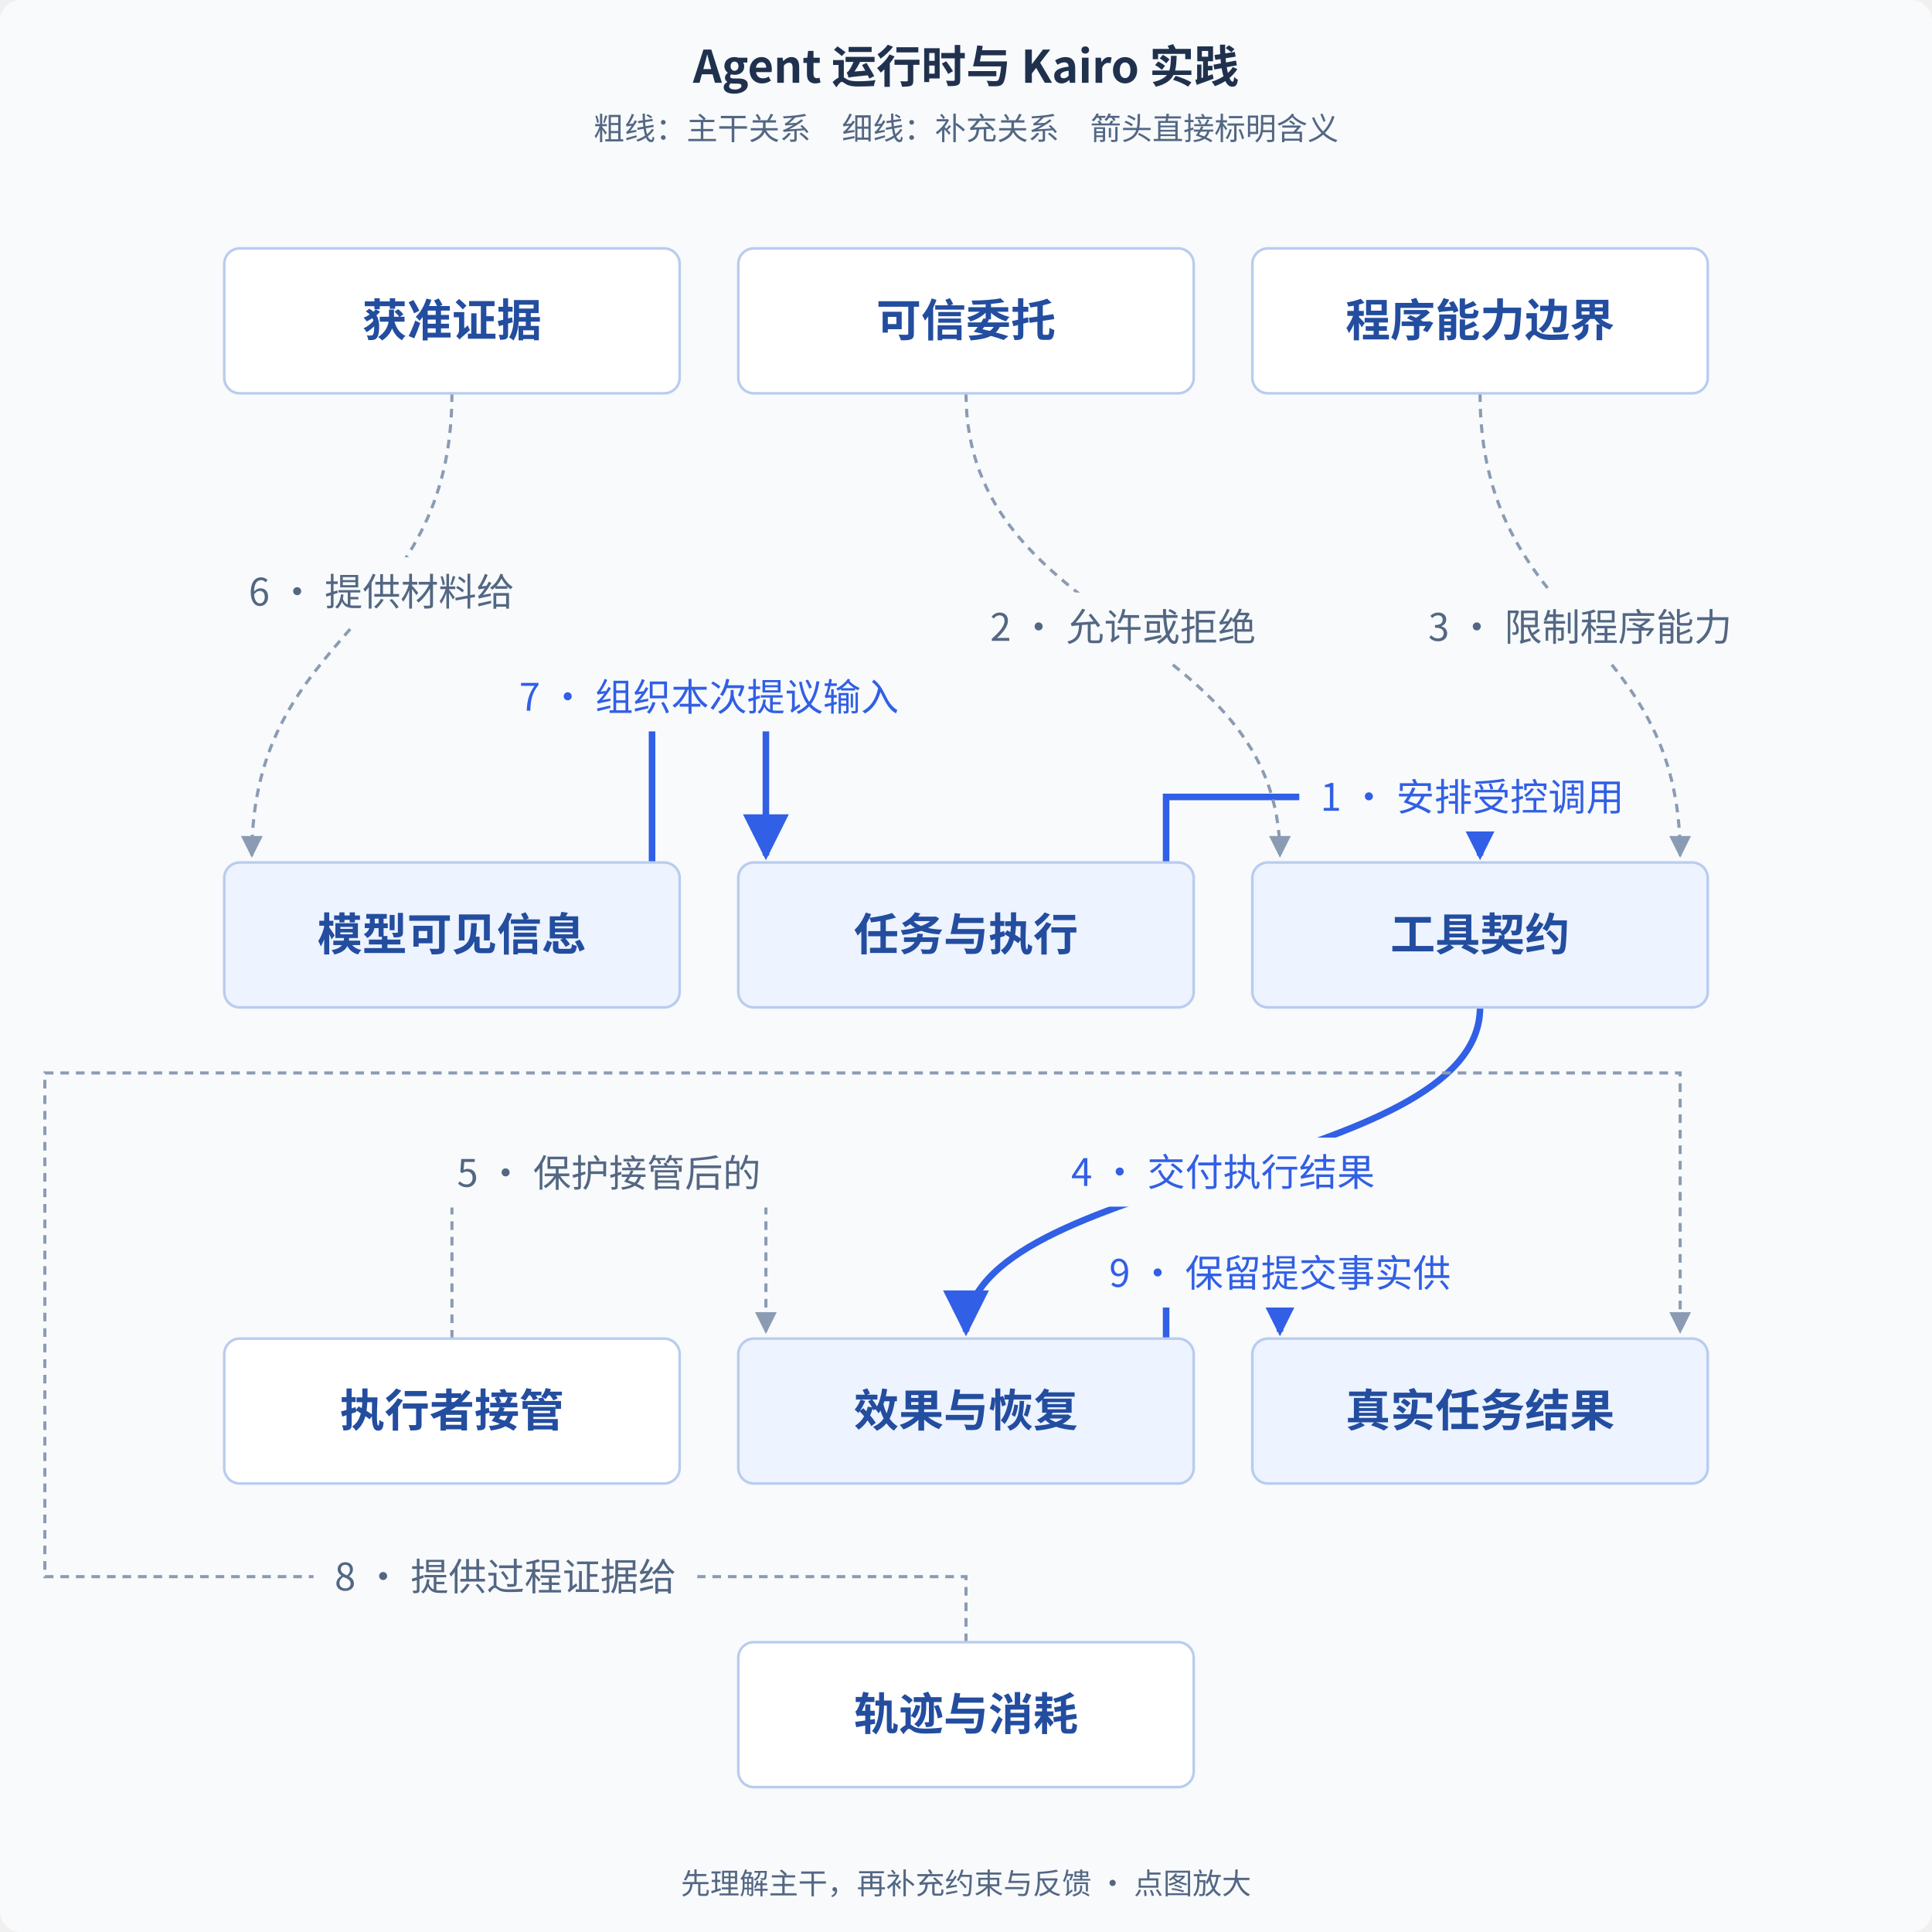
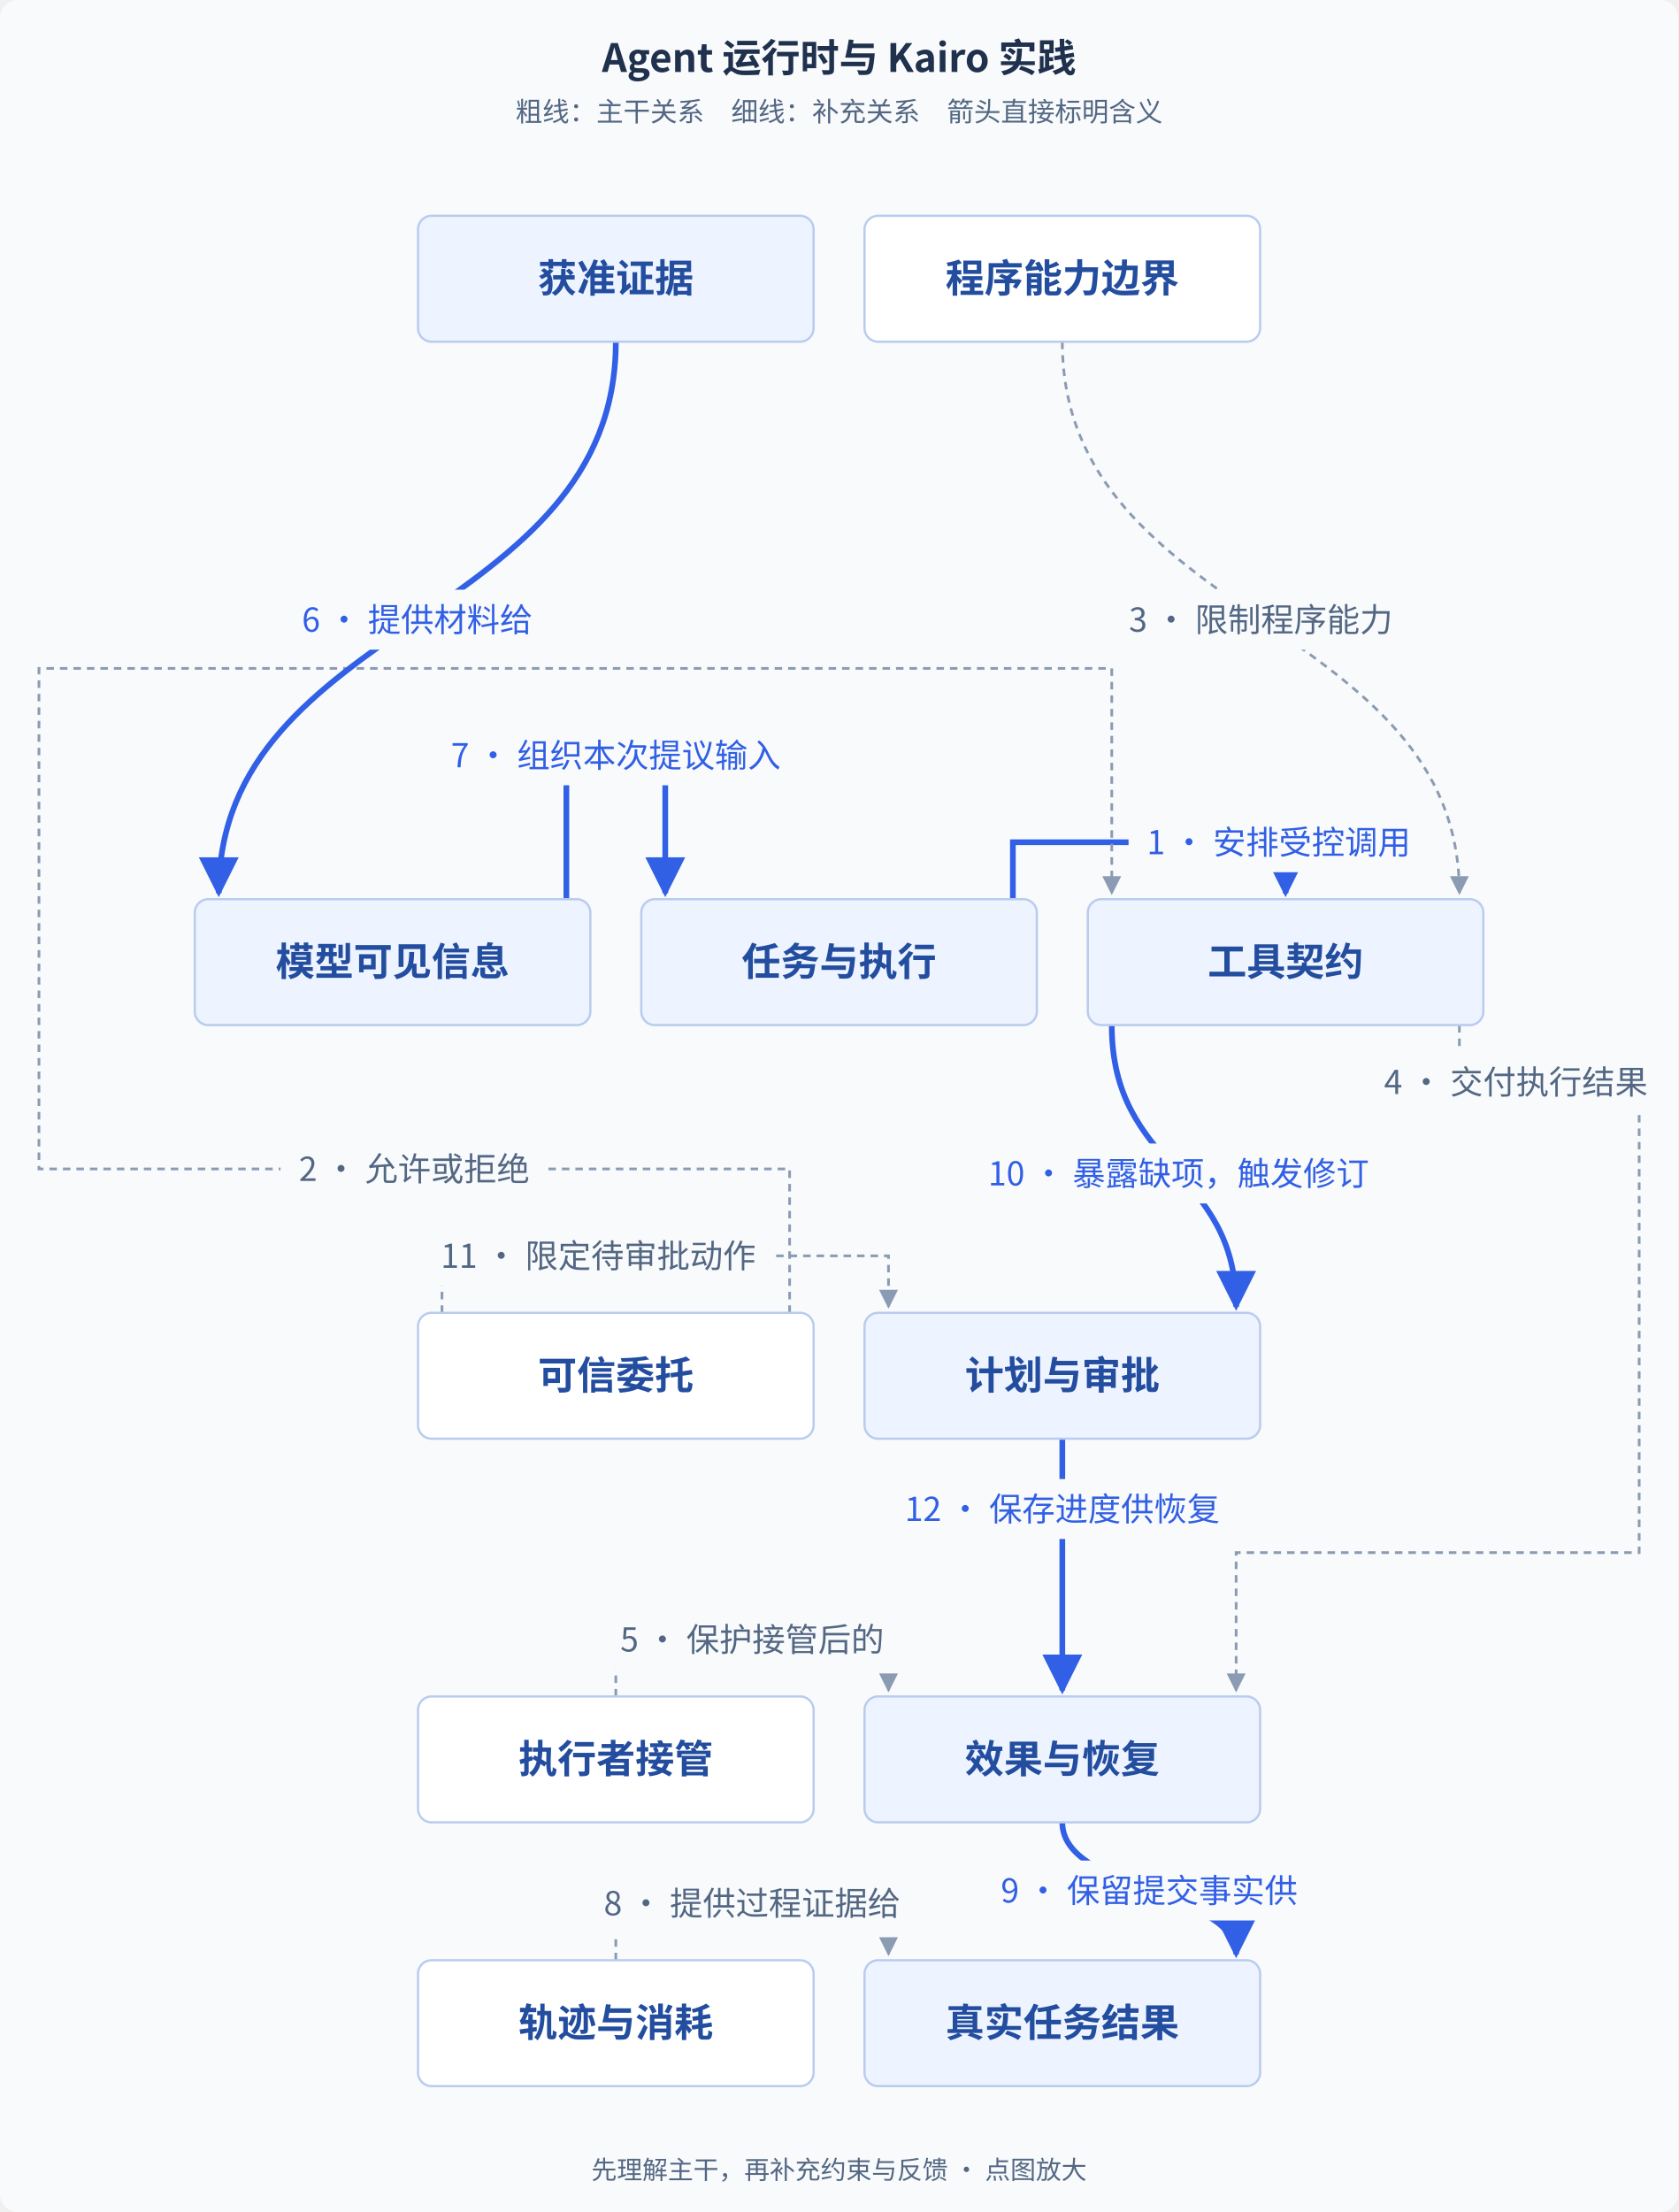
- <svg xmlns="http://www.w3.org/2000/svg" viewBox="0 0 1120 1120" role="img" aria-labelledby="title desc">
+ <svg xmlns="http://www.w3.org/2000/svg" viewBox="0 0 1120 1476" role="img" aria-labelledby="title desc">
  <defs>
    <marker id="arrow-main" viewBox="0 0 10 10" refX="9" refY="5" markerWidth="7" markerHeight="7" orient="auto-start-reverse">
      <path d="M0 0L10 5L0 10Z" fill="#315fe5" />
    </marker>
    <marker id="arrow-other" viewBox="0 0 10 10" refX="9" refY="5" markerWidth="7" markerHeight="7" orient="auto-start-reverse">
      <path d="M0 0L10 5L0 10Z" fill="#8b9bb3" />
    </marker>
  </defs>
-   <rect width="1120" height="1120" rx="12" fill="#f8fafc" />
+   <rect width="1120" height="1476" rx="12" fill="#f8fafc" />
  <g font-family="PingFang SC,Microsoft YaHei,Noto Sans CJK SC,sans-serif">
    <text x="560" y="48" text-anchor="middle" font-size="26" font-weight="650" fill="#20314e">Agent 运行时与 Kairo 实践</text>
    <text x="560" y="81" text-anchor="middle" font-size="18" fill="#536783">粗线：主干关系　细线：补充关系　箭头直接标明含义</text>
-     <path data-edge="ag-runtime ag-tools" data-emphasis="main" d="M676.0 500 V462.0 H858.0 V496" fill="none" stroke="#315fe5" stroke-width="3.8" marker-end="url(#arrow-main)" />
-     <path data-edge="ag-authorization ag-tools" data-emphasis="other" d="M560.0 228 C560.0 364.0 742.0 364.0 742.0 496" fill="none" stroke="#8b9bb3" stroke-width="1.8" stroke-dasharray="5 4" marker-end="url(#arrow-other)" />
-     <path data-edge="ag-sandbox ag-tools" data-emphasis="other" d="M858.0 228 C858.0 364.0 974.0 364.0 974.0 496" fill="none" stroke="#8b9bb3" stroke-width="1.8" stroke-dasharray="5 4" marker-end="url(#arrow-other)" />
-     <path data-edge="ag-tools ag-recovery" data-emphasis="main" d="M858.0 584 C858.0 680.0 560.0 680.0 560.0 772" fill="none" stroke="#315fe5" stroke-width="3.8" marker-end="url(#arrow-main)" />
-     <path data-edge="ag-fencing ag-recovery" data-emphasis="other" d="M262.0 776 V680.0 H444.0 V772" fill="none" stroke="#8b9bb3" stroke-width="1.8" stroke-dasharray="5 4" marker-end="url(#arrow-other)" />
-     <path data-edge="ag-retrieval ag-context" data-emphasis="other" d="M262.0 228 C262.0 364.0 146.0 364.0 146.0 496" fill="none" stroke="#8b9bb3" stroke-width="1.8" stroke-dasharray="5 4" marker-end="url(#arrow-other)" />
-     <path data-edge="ag-context ag-runtime" data-emphasis="main" d="M378.0 500 V404.0 H444.0 V496" fill="none" stroke="#315fe5" stroke-width="3.8" marker-end="url(#arrow-main)" />
-     <path data-edge="ag-observability ag-evaluation" data-emphasis="other" d="M560.0 952 V914.0 H26 V622.0 H974.0 V772" fill="none" stroke="#8b9bb3" stroke-width="1.8" stroke-dasharray="5 4" marker-end="url(#arrow-other)" />
-     <path data-edge="ag-recovery ag-evaluation" data-emphasis="main" d="M676.0 776 V738.0 H742.0 V772" fill="none" stroke="#315fe5" stroke-width="3.8" marker-end="url(#arrow-main)" />
+     <path data-edge="ag-runtime ag-tools" data-emphasis="main" d="M676.0 600 V562.0 H858.0 V596" fill="none" stroke="#315fe5" stroke-width="3.8" marker-end="url(#arrow-main)" />
+     <path data-edge="ag-authorization ag-tools" data-emphasis="other" d="M527.0 876 V780.0 H26 V446.0 H742.0 V596" fill="none" stroke="#8b9bb3" stroke-width="1.8" stroke-dasharray="5 4" marker-end="url(#arrow-other)" />
+     <path data-edge="ag-sandbox ag-tools" data-emphasis="other" d="M709.0 228 C709.0 414.0 974.0 414.0 974.0 596" fill="none" stroke="#8b9bb3" stroke-width="1.8" stroke-dasharray="5 4" marker-end="url(#arrow-other)" />
+     <path data-edge="ag-tools ag-recovery" data-emphasis="other" d="M974.0 684 V722.0 H1094 V1036.0 H825.0 V1128" fill="none" stroke="#8b9bb3" stroke-width="1.8" stroke-dasharray="5 4" marker-end="url(#arrow-other)" />
+     <path data-edge="ag-fencing ag-recovery" data-emphasis="other" d="M411.0 1132 V1094.0 H593.0 V1128" fill="none" stroke="#8b9bb3" stroke-width="1.8" stroke-dasharray="5 4" marker-end="url(#arrow-other)" />
+     <path data-edge="ag-retrieval ag-context" data-emphasis="main" d="M411.0 228 C411.0 414.0 146.0 414.0 146.0 596" fill="none" stroke="#315fe5" stroke-width="3.8" marker-end="url(#arrow-main)" />
+     <path data-edge="ag-context ag-runtime" data-emphasis="main" d="M378.0 600 V504.0 H444.0 V596" fill="none" stroke="#315fe5" stroke-width="3.8" marker-end="url(#arrow-main)" />
+     <path data-edge="ag-observability ag-evaluation" data-emphasis="other" d="M411.0 1308 V1270.0 H593.0 V1304" fill="none" stroke="#8b9bb3" stroke-width="1.8" stroke-dasharray="5 4" marker-end="url(#arrow-other)" />
+     <path data-edge="ag-recovery ag-evaluation" data-emphasis="main" d="M709.0 1216 C709.0 1262.0 825.0 1262.0 825.0 1304" fill="none" stroke="#315fe5" stroke-width="3.8" marker-end="url(#arrow-main)" />
+     <path data-edge="ag-tools ag-planning" data-emphasis="main" d="M742.0 684 C742.0 780.0 825.0 780.0 825.0 872" fill="none" stroke="#315fe5" stroke-width="3.8" marker-end="url(#arrow-main)" />
+     <path data-edge="ag-authorization ag-planning" data-emphasis="other" d="M295.0 876 V838.0 H593.0 V872" fill="none" stroke="#8b9bb3" stroke-width="1.8" stroke-dasharray="5 4" marker-end="url(#arrow-other)" />
+     <path data-edge="ag-planning ag-recovery" data-emphasis="main" d="M709.0 960 C709.0 1046.0 709.0 1046.0 709.0 1128" fill="none" stroke="#315fe5" stroke-width="3.8" marker-end="url(#arrow-main)" />
    <g data-relation-label="1">
-       <rect x="753.21" y="442.0" width="200.48" height="40" rx="6" fill="#f8fafc" />
-       <text x="853.45" y="470.0" text-anchor="middle" fill="#315fe5" font-size="22">1 · 安排受控调用</text>
+       <rect x="753.21" y="542.0" width="200.48" height="40" rx="6" fill="#f8fafc" />
+       <text x="853.45" y="570.0" text-anchor="middle" fill="#315fe5" font-size="22">1 · 安排受控调用</text>
    </g>
    <g data-relation-label="2">
-       <rect x="561.76" y="343.5" width="178.48" height="40" rx="6" fill="#f8fafc" />
-       <text x="651.0" y="371.5" text-anchor="middle" fill="#536783" font-size="22">2 · 允许或拒绝</text>
+       <rect x="187.26" y="760.0" width="178.48" height="40" rx="6" fill="#f8fafc" />
+       <text x="276.5" y="788.0" text-anchor="middle" fill="#536783" font-size="22">2 · 允许或拒绝</text>
    </g>
    <g data-relation-label="3">
-       <rect x="815.76" y="343.5" width="200.48" height="40" rx="6" fill="#f8fafc" />
-       <text x="916.0" y="371.5" text-anchor="middle" fill="#536783" font-size="22">3 · 限制程序能力</text>
+       <rect x="741.26" y="393.5" width="200.48" height="40" rx="6" fill="#f8fafc" />
+       <text x="841.5" y="421.5" text-anchor="middle" fill="#536783" font-size="22">3 · 限制程序能力</text>
    </g>
    <g data-relation-label="4">
-       <rect x="608.76" y="659.5" width="200.48" height="40" rx="6" fill="#f8fafc" />
-       <text x="709.0" y="687.5" text-anchor="middle" fill="#315fe5" font-size="22">4 · 交付执行结果</text>
+       <rect x="911.52" y="702.0" width="200.48" height="40" rx="6" fill="#f8fafc" />
+       <text x="1011.76" y="730.0" text-anchor="middle" fill="#536783" font-size="22">4 · 交付执行结果</text>
    </g>
    <g data-relation-label="5">
-       <rect x="252.76" y="660.0" width="200.48" height="40" rx="6" fill="#f8fafc" />
-       <text x="353.0" y="688.0" text-anchor="middle" fill="#536783" font-size="22">5 · 保护接管后的</text>
+       <rect x="401.76" y="1074.0" width="200.48" height="40" rx="6" fill="#f8fafc" />
+       <text x="502.0" y="1102.0" text-anchor="middle" fill="#536783" font-size="22">5 · 保护接管后的</text>
    </g>
    <g data-relation-label="6">
-       <rect x="131.928" y="323.072" width="178.48" height="40" rx="6" fill="#f8fafc" />
-       <text x="221.168" y="351.072" text-anchor="middle" fill="#536783" font-size="22">6 · 提供材料给</text>
+       <rect x="189.26" y="393.5" width="178.48" height="40" rx="6" fill="#f8fafc" />
+       <text x="278.5" y="421.5" text-anchor="middle" fill="#315fe5" font-size="22">6 · 提供材料给</text>
    </g>
    <g data-relation-label="7">
-       <rect x="288.76" y="384.0" width="244.48" height="40" rx="6" fill="#f8fafc" />
-       <text x="411.0" y="412.0" text-anchor="middle" fill="#315fe5" font-size="22">7 · 组织本次提议输入</text>
+       <rect x="288.76" y="484.0" width="244.48" height="40" rx="6" fill="#f8fafc" />
+       <text x="411.0" y="512.0" text-anchor="middle" fill="#315fe5" font-size="22">7 · 组织本次提议输入</text>
    </g>
    <g data-relation-label="8">
-       <rect x="181.76" y="894.0" width="222.48" height="40" rx="6" fill="#f8fafc" />
-       <text x="293.0" y="922.0" text-anchor="middle" fill="#536783" font-size="22">8 · 提供过程证据给</text>
+       <rect x="390.76" y="1250.0" width="222.48" height="40" rx="6" fill="#f8fafc" />
+       <text x="502.0" y="1278.0" text-anchor="middle" fill="#536783" font-size="22">8 · 提供过程证据给</text>
    </g>
    <g data-relation-label="9">
-       <rect x="630.76" y="718.0" width="222.48" height="40" rx="6" fill="#f8fafc" />
-       <text x="742.0" y="746.0" text-anchor="middle" fill="#315fe5" font-size="22">9 · 保留提交事实供</text>
+       <rect x="655.76" y="1241.5" width="222.48" height="40" rx="6" fill="#f8fafc" />
+       <text x="767.0" y="1269.5" text-anchor="middle" fill="#315fe5" font-size="22">9 · 保留提交事实供</text>
+     </g>
+     <g data-relation-label="10">
+       <rect x="646.33" y="763.024" width="280.56" height="40" rx="6" fill="#f8fafc" />
+       <text x="786.61" y="791.024" text-anchor="middle" fill="#315fe5" font-size="22">10 · 暴露缺项，触发修订</text>
+     </g>
+     <g data-relation-label="11">
+       <rect x="281.02" y="818.0" width="236.56" height="40" rx="6" fill="#f8fafc" />
+       <text x="399.3" y="846.0" text-anchor="middle" fill="#536783" font-size="22">11 · 限定待审批动作</text>
+     </g>
+     <g data-relation-label="12">
+       <rect x="590.72" y="986.902" width="236.56" height="40" rx="6" fill="#f8fafc" />
+       <text x="709.0" y="1014.902" text-anchor="middle" fill="#315fe5" font-size="22">12 · 保存进度供恢复</text>
    </g>
    <g data-concept="ag-runtime">
-       <rect x="428.0" y="500" width="264" height="84" rx="9" fill="#edf3ff" stroke="#b9ccef" stroke-width="1.5" />
-       <text x="560.0" y="551" text-anchor="middle" fill="#234d9f" font-size="26" font-weight="600">任务与执行</text>
+       <rect x="428.0" y="600" width="264" height="84" rx="9" fill="#edf3ff" stroke="#b9ccef" stroke-width="1.5" />
+       <text x="560.0" y="651" text-anchor="middle" fill="#234d9f" font-size="26" font-weight="600">任务与执行</text>
    </g>
    <g data-concept="ag-tools">
-       <rect x="726.0" y="500" width="264" height="84" rx="9" fill="#edf3ff" stroke="#b9ccef" stroke-width="1.5" />
-       <text x="858.0" y="551" text-anchor="middle" fill="#234d9f" font-size="26" font-weight="600">工具契约</text>
+       <rect x="726.0" y="600" width="264" height="84" rx="9" fill="#edf3ff" stroke="#b9ccef" stroke-width="1.5" />
+       <text x="858.0" y="651" text-anchor="middle" fill="#234d9f" font-size="26" font-weight="600">工具契约</text>
+     </g>
+     <g data-concept="ag-planning">
+       <rect x="577.0" y="876" width="264" height="84" rx="9" fill="#edf3ff" stroke="#b9ccef" stroke-width="1.5" />
+       <text x="709.0" y="927" text-anchor="middle" fill="#234d9f" font-size="26" font-weight="600">计划与审批</text>
    </g>
    <g data-concept="ag-recovery">
-       <rect x="428.0" y="776" width="264" height="84" rx="9" fill="#edf3ff" stroke="#b9ccef" stroke-width="1.5" />
-       <text x="560.0" y="827" text-anchor="middle" fill="#234d9f" font-size="26" font-weight="600">效果与恢复</text>
+       <rect x="577.0" y="1132" width="264" height="84" rx="9" fill="#edf3ff" stroke="#b9ccef" stroke-width="1.5" />
+       <text x="709.0" y="1183" text-anchor="middle" fill="#234d9f" font-size="26" font-weight="600">效果与恢复</text>
    </g>
    <g data-concept="ag-fencing">
-       <rect x="130.0" y="776" width="264" height="84" rx="9" fill="#fff" stroke="#b9ccef" stroke-width="1.5" />
-       <text x="262.0" y="827" text-anchor="middle" fill="#234d9f" font-size="26" font-weight="600">执行者接管</text>
+       <rect x="279.0" y="1132" width="264" height="84" rx="9" fill="#fff" stroke="#b9ccef" stroke-width="1.5" />
+       <text x="411.0" y="1183" text-anchor="middle" fill="#234d9f" font-size="26" font-weight="600">执行者接管</text>
    </g>
    <g data-concept="ag-authorization">
-       <rect x="428.0" y="144" width="264" height="84" rx="9" fill="#fff" stroke="#b9ccef" stroke-width="1.5" />
-       <text x="560.0" y="195" text-anchor="middle" fill="#234d9f" font-size="26" font-weight="600">可信委托</text>
+       <rect x="279.0" y="876" width="264" height="84" rx="9" fill="#fff" stroke="#b9ccef" stroke-width="1.5" />
+       <text x="411.0" y="927" text-anchor="middle" fill="#234d9f" font-size="26" font-weight="600">可信委托</text>
    </g>
    <g data-concept="ag-context">
-       <rect x="130.0" y="500" width="264" height="84" rx="9" fill="#edf3ff" stroke="#b9ccef" stroke-width="1.5" />
-       <text x="262.0" y="551" text-anchor="middle" fill="#234d9f" font-size="26" font-weight="600">模型可见信息</text>
+       <rect x="130.0" y="600" width="264" height="84" rx="9" fill="#edf3ff" stroke="#b9ccef" stroke-width="1.5" />
+       <text x="262.0" y="651" text-anchor="middle" fill="#234d9f" font-size="26" font-weight="600">模型可见信息</text>
    </g>
    <g data-concept="ag-retrieval">
-       <rect x="130.0" y="144" width="264" height="84" rx="9" fill="#fff" stroke="#b9ccef" stroke-width="1.5" />
-       <text x="262.0" y="195" text-anchor="middle" fill="#234d9f" font-size="26" font-weight="600">获准证据</text>
+       <rect x="279.0" y="144" width="264" height="84" rx="9" fill="#edf3ff" stroke="#b9ccef" stroke-width="1.5" />
+       <text x="411.0" y="195" text-anchor="middle" fill="#234d9f" font-size="26" font-weight="600">获准证据</text>
    </g>
    <g data-concept="ag-observability">
-       <rect x="428.0" y="952" width="264" height="84" rx="9" fill="#fff" stroke="#b9ccef" stroke-width="1.5" />
-       <text x="560.0" y="1003" text-anchor="middle" fill="#234d9f" font-size="26" font-weight="600">轨迹与消耗</text>
+       <rect x="279.0" y="1308" width="264" height="84" rx="9" fill="#fff" stroke="#b9ccef" stroke-width="1.5" />
+       <text x="411.0" y="1359" text-anchor="middle" fill="#234d9f" font-size="26" font-weight="600">轨迹与消耗</text>
    </g>
    <g data-concept="ag-evaluation">
-       <rect x="726.0" y="776" width="264" height="84" rx="9" fill="#edf3ff" stroke="#b9ccef" stroke-width="1.5" />
-       <text x="858.0" y="827" text-anchor="middle" fill="#234d9f" font-size="26" font-weight="600">真实任务结果</text>
+       <rect x="577.0" y="1308" width="264" height="84" rx="9" fill="#edf3ff" stroke="#b9ccef" stroke-width="1.5" />
+       <text x="709.0" y="1359" text-anchor="middle" fill="#234d9f" font-size="26" font-weight="600">真实任务结果</text>
    </g>
    <g data-concept="ag-sandbox">
-       <rect x="726.0" y="144" width="264" height="84" rx="9" fill="#fff" stroke="#b9ccef" stroke-width="1.5" />
-       <text x="858.0" y="195" text-anchor="middle" fill="#234d9f" font-size="26" font-weight="600">程序能力边界</text>
+       <rect x="577.0" y="144" width="264" height="84" rx="9" fill="#fff" stroke="#b9ccef" stroke-width="1.5" />
+       <text x="709.0" y="195" text-anchor="middle" fill="#234d9f" font-size="26" font-weight="600">程序能力边界</text>
    </g>
-     <text x="560" y="1098" text-anchor="middle" fill="#536783" font-size="17">先理解主干，再补充约束与反馈 · 点图放大</text>
+     <text x="560" y="1454" text-anchor="middle" fill="#536783" font-size="17">先理解主干，再补充约束与反馈 · 点图放大</text>
  </g>
</svg>
